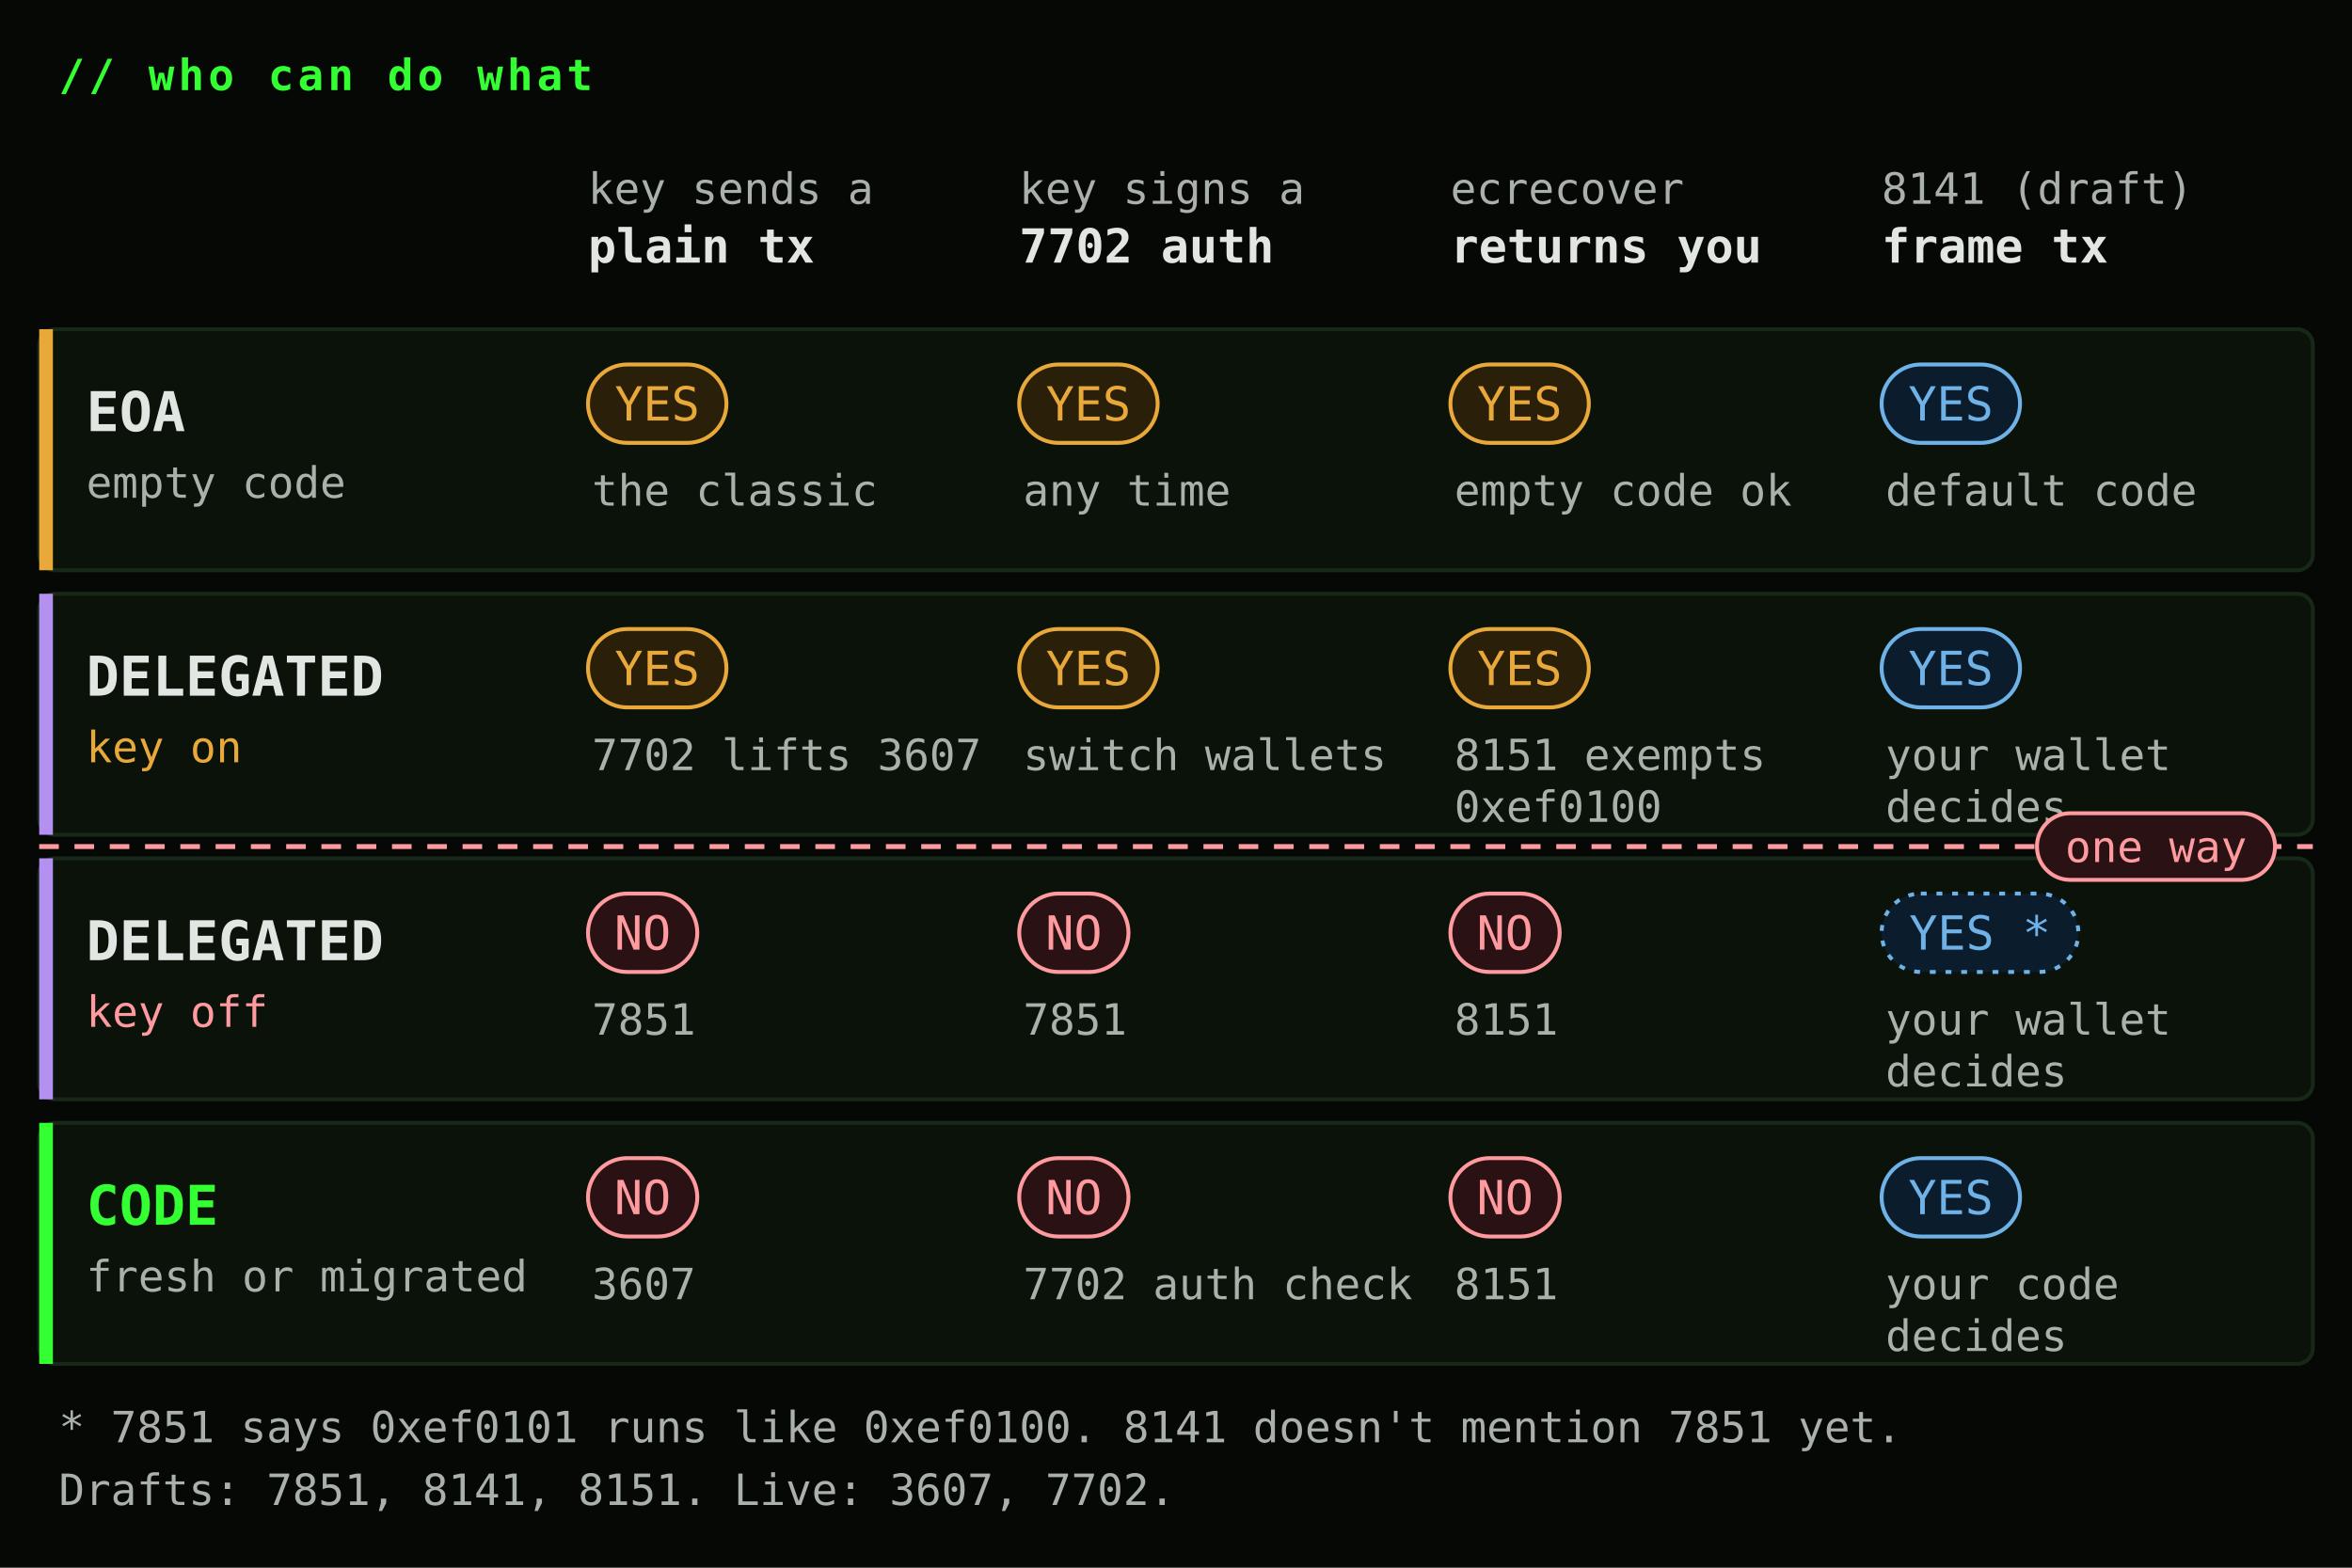
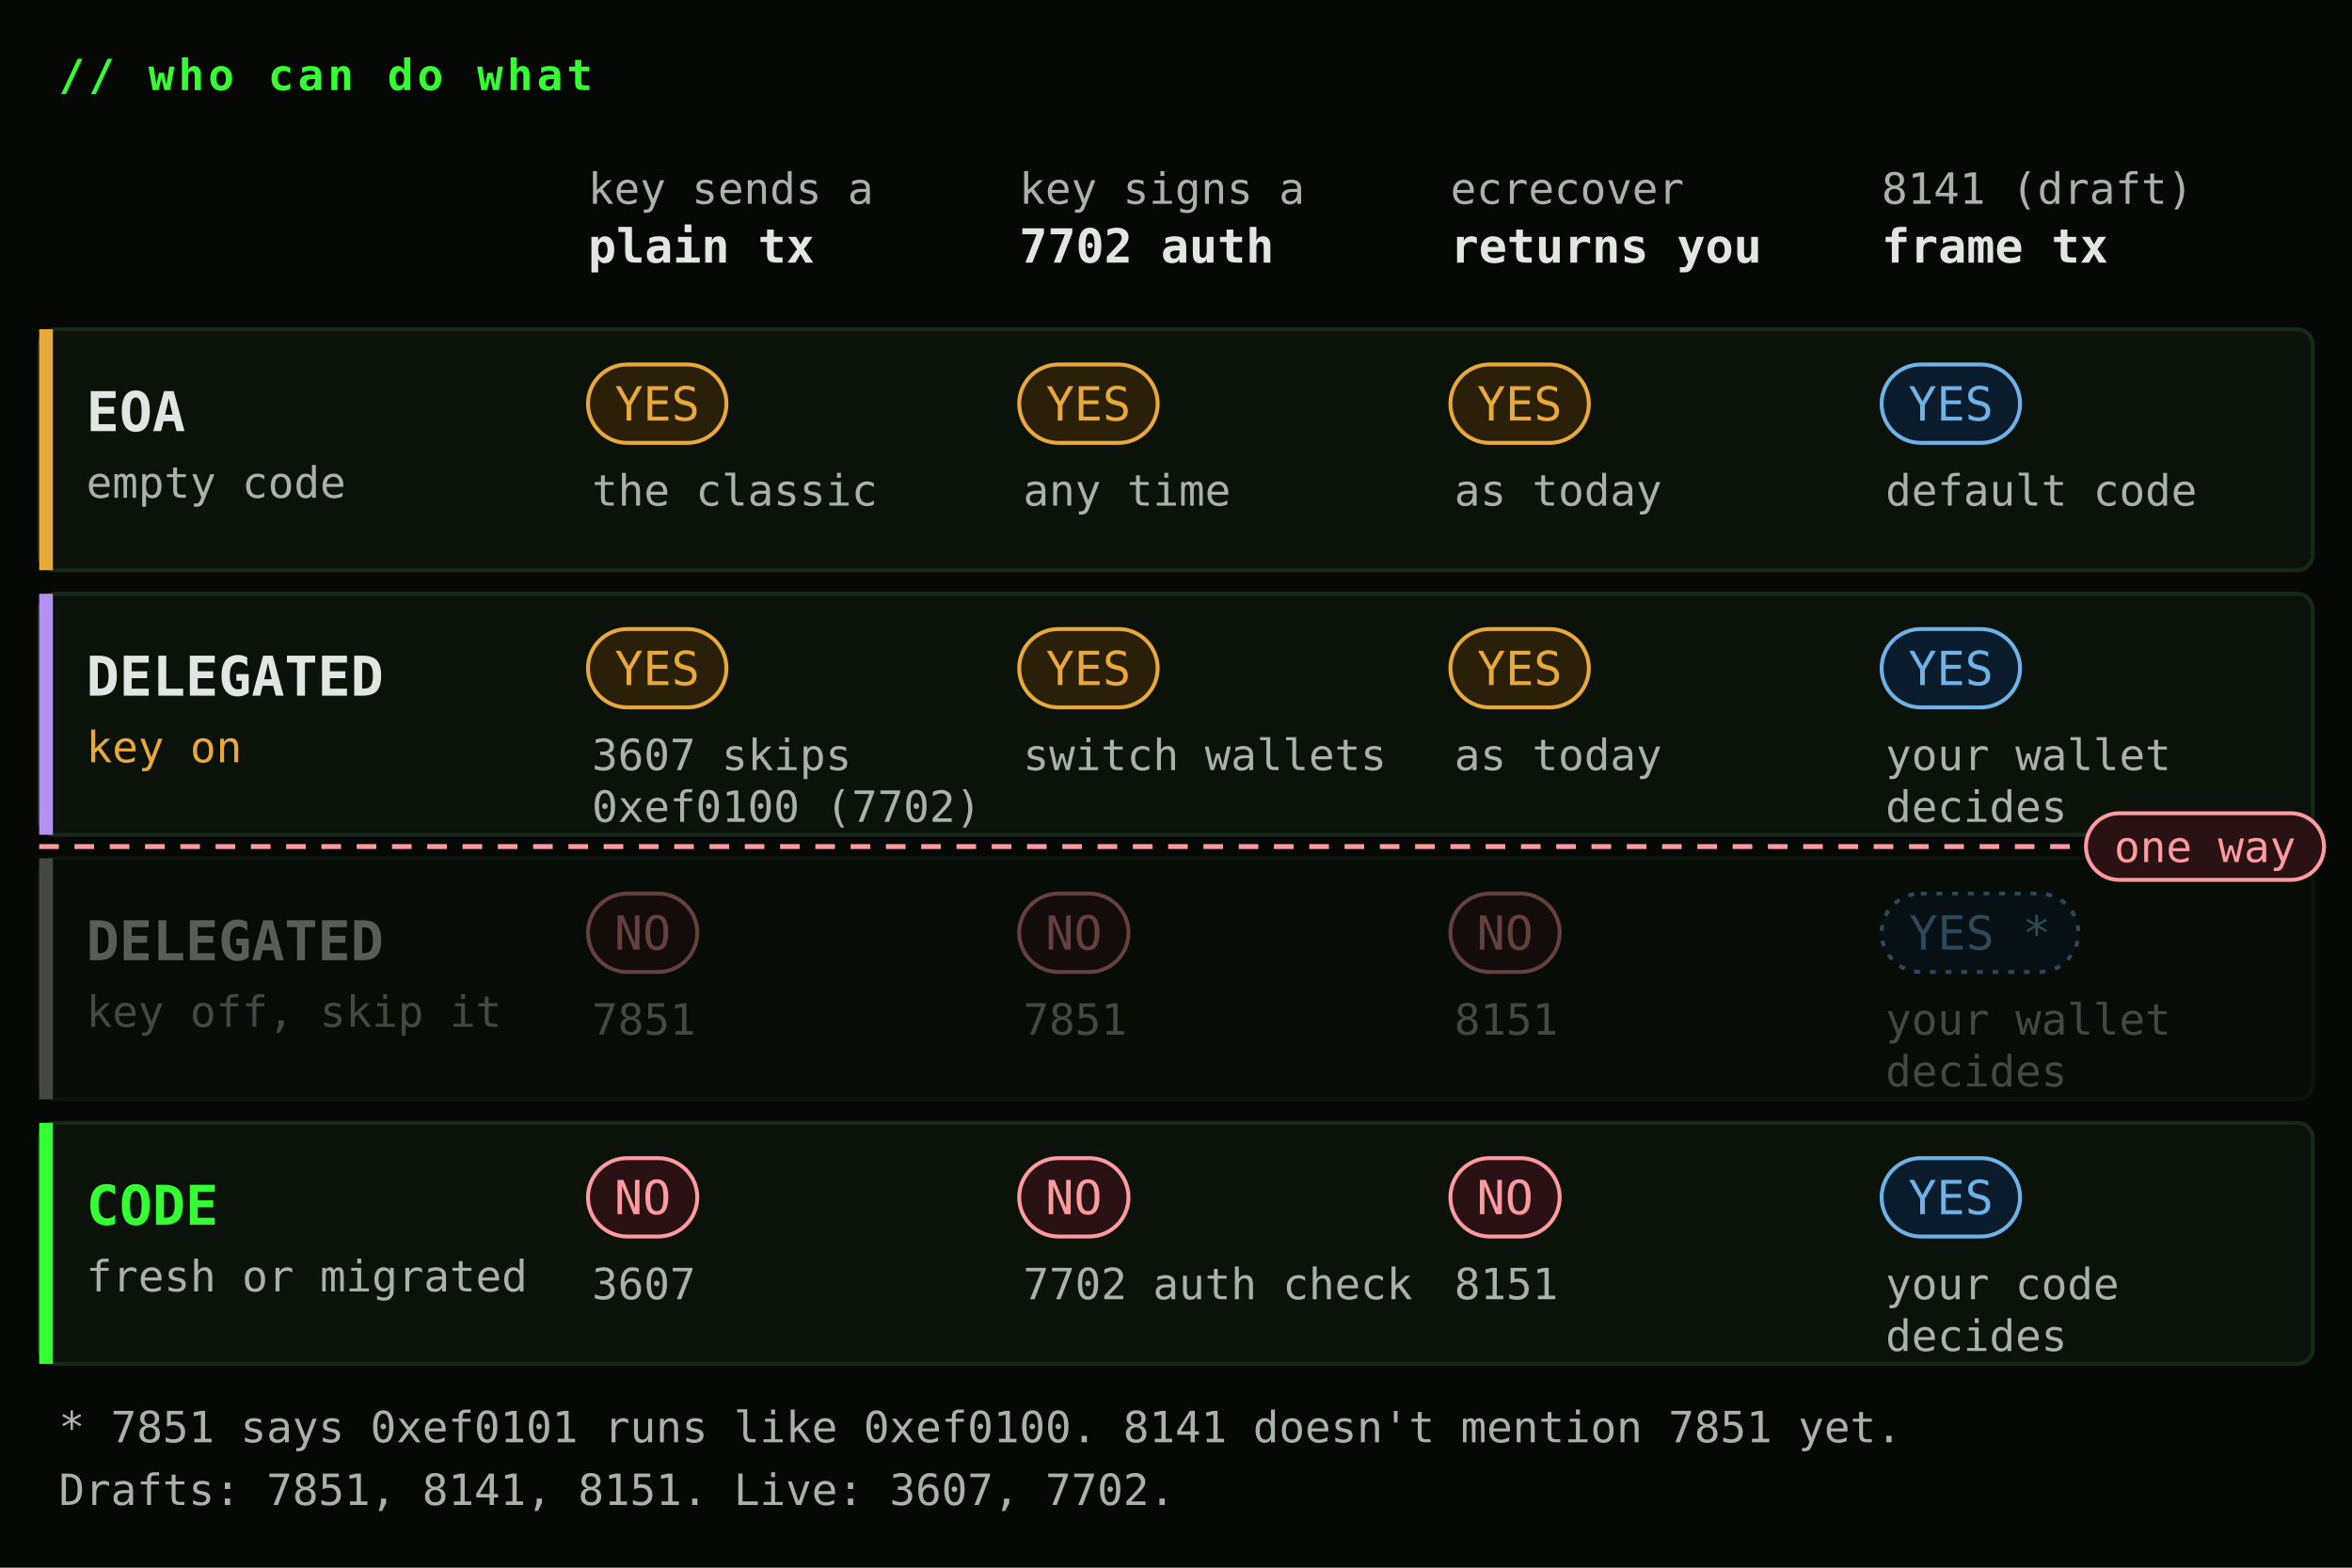
<svg xmlns="http://www.w3.org/2000/svg" width="1200" height="800" viewBox="0 0 1200 800" font-family="ui-monospace, SFMono-Regular, Menlo, Consolas, 'DejaVu Sans Mono', monospace">
  <defs>
    <marker id="ah0" viewBox="0 0 10 10" refX="8.5" refY="5" markerWidth="4.2" markerHeight="4.2" orient="auto-start-reverse">
      <path d="M0,0 L10,5 L0,10 z" fill="#33ff33" />
    </marker>
    <marker id="ah1" viewBox="0 0 10 10" refX="8.5" refY="5" markerWidth="4.2" markerHeight="4.2" orient="auto-start-reverse">
      <path d="M0,0 L10,5 L0,10 z" fill="#e8a83a" />
    </marker>
    <marker id="ah2" viewBox="0 0 10 10" refX="8.5" refY="5" markerWidth="4.2" markerHeight="4.2" orient="auto-start-reverse">
      <path d="M0,0 L10,5 L0,10 z" fill="#b491f0" />
    </marker>
    <marker id="ah3" viewBox="0 0 10 10" refX="8.5" refY="5" markerWidth="4.2" markerHeight="4.2" orient="auto-start-reverse">
      <path d="M0,0 L10,5 L0,10 z" fill="#6fb2e8" />
    </marker>
    <marker id="ah4" viewBox="0 0 10 10" refX="8.5" refY="5" markerWidth="4.2" markerHeight="4.2" orient="auto-start-reverse">
      <path d="M0,0 L10,5 L0,10 z" fill="#ff9a9f" />
    </marker>
    <marker id="ah5" viewBox="0 0 10 10" refX="8.5" refY="5" markerWidth="4.2" markerHeight="4.2" orient="auto-start-reverse">
      <path d="M0,0 L10,5 L0,10 z" fill="#aab0aa" />
    </marker>
  </defs>
  <rect width="1200" height="800" fill="#050805" />
  <text x="30" y="46.0" font-size="22" fill="#33ff33" font-weight="700" letter-spacing="2">// who can do what</text>
  <text x="300" y="104.0" font-size="22" fill="#aab0aa">key sends a</text>
  <text x="300" y="134.0" font-size="24" fill="#e2e6e2" font-weight="700">plain tx</text>
  <text x="520" y="104.0" font-size="22" fill="#aab0aa">key signs a</text>
  <text x="520" y="134.0" font-size="24" fill="#e2e6e2" font-weight="700">7702 auth</text>
  <text x="740" y="104.0" font-size="22" fill="#aab0aa">ecrecover</text>
  <text x="740" y="134.0" font-size="24" fill="#e2e6e2" font-weight="700">returns you</text>
  <text x="960" y="104.0" font-size="22" fill="#aab0aa">8141 (draft)</text>
  <text x="960" y="134.0" font-size="24" fill="#e2e6e2" font-weight="700">frame tx</text>
  <rect x="20" y="168" width="1160" height="123" rx="8" fill="#0a120a" stroke="#182818" stroke-width="2" />
  <rect x="20" y="168" width="7" height="123" fill="#e8a83a" />
  <text x="44" y="220.0" font-size="28" fill="#e2e6e2" font-weight="700">EOA</text>
  <text x="44" y="254.0" font-size="22" fill="#aab0aa">empty code</text>
  <rect x="300" y="186.0" width="70.64" height="40" rx="20.0" fill="#2a1f08" stroke="#e8a83a" stroke-width="2" />
  <text x="335.32" y="214.6" font-size="24" fill="#e8a83a" text-anchor="middle">YES</text>
  <text x="302" y="258.0" font-size="22" fill="#aab0aa">the classic</text>
  <rect x="520" y="186.0" width="70.64" height="40" rx="20.0" fill="#2a1f08" stroke="#e8a83a" stroke-width="2" />
  <text x="555.32" y="214.6" font-size="24" fill="#e8a83a" text-anchor="middle">YES</text>
  <text x="522" y="258.0" font-size="22" fill="#aab0aa">any time</text>
  <rect x="740" y="186.0" width="70.64" height="40" rx="20.0" fill="#2a1f08" stroke="#e8a83a" stroke-width="2" />
  <text x="775.32" y="214.6" font-size="24" fill="#e8a83a" text-anchor="middle">YES</text>
-   <text x="742" y="258.0" font-size="22" fill="#aab0aa">empty code ok</text>
+   <text x="742" y="258.0" font-size="22" fill="#aab0aa">as today</text>
  <rect x="960" y="186.0" width="70.64" height="40" rx="20.0" fill="#0b1d2c" stroke="#6fb2e8" stroke-width="2" />
  <text x="995.32" y="214.6" font-size="24" fill="#6fb2e8" text-anchor="middle">YES</text>
  <text x="962" y="258.0" font-size="22" fill="#aab0aa">default code</text>
  <rect x="20" y="303" width="1160" height="123" rx="8" fill="#0a120a" stroke="#182818" stroke-width="2" />
  <rect x="20" y="303" width="7" height="123" fill="#b491f0" />
  <text x="44" y="355.0" font-size="28" fill="#e2e6e2" font-weight="700">DELEGATED</text>
  <text x="44" y="389.0" font-size="22" fill="#e8a83a">key on</text>
  <rect x="300" y="321.0" width="70.64" height="40" rx="20.0" fill="#2a1f08" stroke="#e8a83a" stroke-width="2" />
  <text x="335.32" y="349.6" font-size="24" fill="#e8a83a" text-anchor="middle">YES</text>
-   <text x="302" y="393.0" font-size="22" fill="#aab0aa">7702 lifts 3607</text>
+   <text x="302" y="393.0" font-size="22" fill="#aab0aa">3607 skips</text>
+   <text x="302" y="419.4" font-size="22" fill="#aab0aa">0xef0100 (7702)</text>
  <rect x="520" y="321.0" width="70.64" height="40" rx="20.0" fill="#2a1f08" stroke="#e8a83a" stroke-width="2" />
  <text x="555.32" y="349.6" font-size="24" fill="#e8a83a" text-anchor="middle">YES</text>
  <text x="522" y="393.0" font-size="22" fill="#aab0aa">switch wallets</text>
  <rect x="740" y="321.0" width="70.64" height="40" rx="20.0" fill="#2a1f08" stroke="#e8a83a" stroke-width="2" />
  <text x="775.32" y="349.6" font-size="24" fill="#e8a83a" text-anchor="middle">YES</text>
-   <text x="742" y="393.0" font-size="22" fill="#aab0aa">8151 exempts</text>
-   <text x="742" y="419.4" font-size="22" fill="#aab0aa">0xef0100</text>
+   <text x="742" y="393.0" font-size="22" fill="#aab0aa">as today</text>
  <rect x="960" y="321.0" width="70.64" height="40" rx="20.0" fill="#0b1d2c" stroke="#6fb2e8" stroke-width="2" />
  <text x="995.32" y="349.6" font-size="24" fill="#6fb2e8" text-anchor="middle">YES</text>
  <text x="962" y="393.0" font-size="22" fill="#aab0aa">your wallet</text>
  <text x="962" y="419.4" font-size="22" fill="#aab0aa">decides</text>
-   <rect x="20" y="438" width="1160" height="123" rx="8" fill="#0a120a" stroke="#182818" stroke-width="2" />
-   <rect x="20" y="438" width="7" height="123" fill="#b491f0" />
-   <text x="44" y="490.0" font-size="28" fill="#e2e6e2" font-weight="700">DELEGATED</text>
-   <text x="44" y="524.0" font-size="22" fill="#ff9a9f">key off</text>
-   <rect x="300" y="456.0" width="55.76" height="40" rx="20.0" fill="#2a1214" stroke="#ff9a9f" stroke-width="2" />
-   <text x="327.88" y="484.6" font-size="24" fill="#ff9a9f" text-anchor="middle">NO</text>
-   <text x="302" y="528.0" font-size="22" fill="#aab0aa">7851</text>
-   <rect x="520" y="456.0" width="55.76" height="40" rx="20.0" fill="#2a1214" stroke="#ff9a9f" stroke-width="2" />
-   <text x="547.88" y="484.6" font-size="24" fill="#ff9a9f" text-anchor="middle">NO</text>
-   <text x="522" y="528.0" font-size="22" fill="#aab0aa">7851</text>
-   <rect x="740" y="456.0" width="55.76" height="40" rx="20.0" fill="#2a1214" stroke="#ff9a9f" stroke-width="2" />
-   <text x="767.88" y="484.6" font-size="24" fill="#ff9a9f" text-anchor="middle">NO</text>
-   <text x="742" y="528.0" font-size="22" fill="#aab0aa">8151</text>
-   <rect x="960" y="456.0" width="100.4" height="40" rx="20.0" fill="#0b1d2c" stroke="#6fb2e8" stroke-width="2" stroke-dasharray="3 5" />
-   <text x="1010.2" y="484.6" font-size="24" fill="#6fb2e8" text-anchor="middle">YES *</text>
-   <text x="962" y="528.0" font-size="22" fill="#aab0aa">your wallet</text>
-   <text x="962" y="554.4" font-size="22" fill="#aab0aa">decides</text>
+   <g opacity="0.38">
+     <rect x="20" y="438" width="1160" height="123" rx="8" fill="#0a120a" stroke="#182818" stroke-width="2" />
+     <rect x="20" y="438" width="7" height="123" fill="#aab0aa" />
+     <text x="44" y="490.0" font-size="28" fill="#e2e6e2" font-weight="700">DELEGATED</text>
+     <text x="44" y="524.0" font-size="22" fill="#aab0aa">key off, skip it</text>
+     <rect x="300" y="456.0" width="55.76" height="40" rx="20.0" fill="#2a1214" stroke="#ff9a9f" stroke-width="2" />
+     <text x="327.88" y="484.6" font-size="24" fill="#ff9a9f" text-anchor="middle">NO</text>
+     <text x="302" y="528.0" font-size="22" fill="#aab0aa">7851</text>
+     <rect x="520" y="456.0" width="55.76" height="40" rx="20.0" fill="#2a1214" stroke="#ff9a9f" stroke-width="2" />
+     <text x="547.88" y="484.6" font-size="24" fill="#ff9a9f" text-anchor="middle">NO</text>
+     <text x="522" y="528.0" font-size="22" fill="#aab0aa">7851</text>
+     <rect x="740" y="456.0" width="55.76" height="40" rx="20.0" fill="#2a1214" stroke="#ff9a9f" stroke-width="2" />
+     <text x="767.88" y="484.6" font-size="24" fill="#ff9a9f" text-anchor="middle">NO</text>
+     <text x="742" y="528.0" font-size="22" fill="#aab0aa">8151</text>
+     <rect x="960" y="456.0" width="100.4" height="40" rx="20.0" fill="#0b1d2c" stroke="#6fb2e8" stroke-width="2" stroke-dasharray="3 5" />
+     <text x="1010.2" y="484.6" font-size="24" fill="#6fb2e8" text-anchor="middle">YES *</text>
+     <text x="962" y="528.0" font-size="22" fill="#aab0aa">your wallet</text>
+     <text x="962" y="554.4" font-size="22" fill="#aab0aa">decides</text>
+   </g>
  <rect x="20" y="573" width="1160" height="123" rx="8" fill="#0a120a" stroke="#182818" stroke-width="2" />
  <rect x="20" y="573" width="7" height="123" fill="#33ff33" />
  <text x="44" y="625.0" font-size="28" fill="#33ff33" font-weight="700">CODE</text>
  <text x="44" y="659.0" font-size="22" fill="#aab0aa">fresh or migrated</text>
  <rect x="300" y="591.0" width="55.76" height="40" rx="20.0" fill="#2a1214" stroke="#ff9a9f" stroke-width="2" />
  <text x="327.88" y="619.6" font-size="24" fill="#ff9a9f" text-anchor="middle">NO</text>
  <text x="302" y="663.0" font-size="22" fill="#aab0aa">3607</text>
  <rect x="520" y="591.0" width="55.76" height="40" rx="20.0" fill="#2a1214" stroke="#ff9a9f" stroke-width="2" />
  <text x="547.88" y="619.6" font-size="24" fill="#ff9a9f" text-anchor="middle">NO</text>
  <text x="522" y="663.0" font-size="22" fill="#aab0aa">7702 auth check</text>
  <rect x="740" y="591.0" width="55.76" height="40" rx="20.0" fill="#2a1214" stroke="#ff9a9f" stroke-width="2" />
  <text x="767.88" y="619.6" font-size="24" fill="#ff9a9f" text-anchor="middle">NO</text>
  <text x="742" y="663.0" font-size="22" fill="#aab0aa">8151</text>
  <rect x="960" y="591.0" width="70.64" height="40" rx="20.0" fill="#0b1d2c" stroke="#6fb2e8" stroke-width="2" />
  <text x="995.32" y="619.6" font-size="24" fill="#6fb2e8" text-anchor="middle">YES</text>
  <text x="962" y="663.0" font-size="22" fill="#aab0aa">your code</text>
  <text x="962" y="689.4" font-size="22" fill="#aab0aa">decides</text>
  <line x1="20" y1="432" x2="1180" y2="432" stroke="#ff9a9f" stroke-width="2.5" stroke-dasharray="10 8" />
-   <rect x="1039.26" y="415.0" width="121.48" height="34" rx="17.0" fill="#2a1214" stroke="#ff9a9f" stroke-width="2" />
-   <text x="1100.0" y="439.9" font-size="22" fill="#ff9a9f" text-anchor="middle">one way</text>
+   <rect x="1064.26" y="415.0" width="121.48" height="34" rx="17.0" fill="#2a1214" stroke="#ff9a9f" stroke-width="2" />
+   <text x="1125.0" y="439.9" font-size="22" fill="#ff9a9f" text-anchor="middle">one way</text>
  <text x="30" y="736.0" font-size="22" fill="#aab0aa">* 7851 says 0xef0101 runs like 0xef0100. 8141 doesn't mention 7851 yet.</text>
  <text x="30" y="768.0" font-size="22" fill="#aab0aa">Drafts: 7851, 8141, 8151. Live: 3607, 7702.</text>
</svg>
